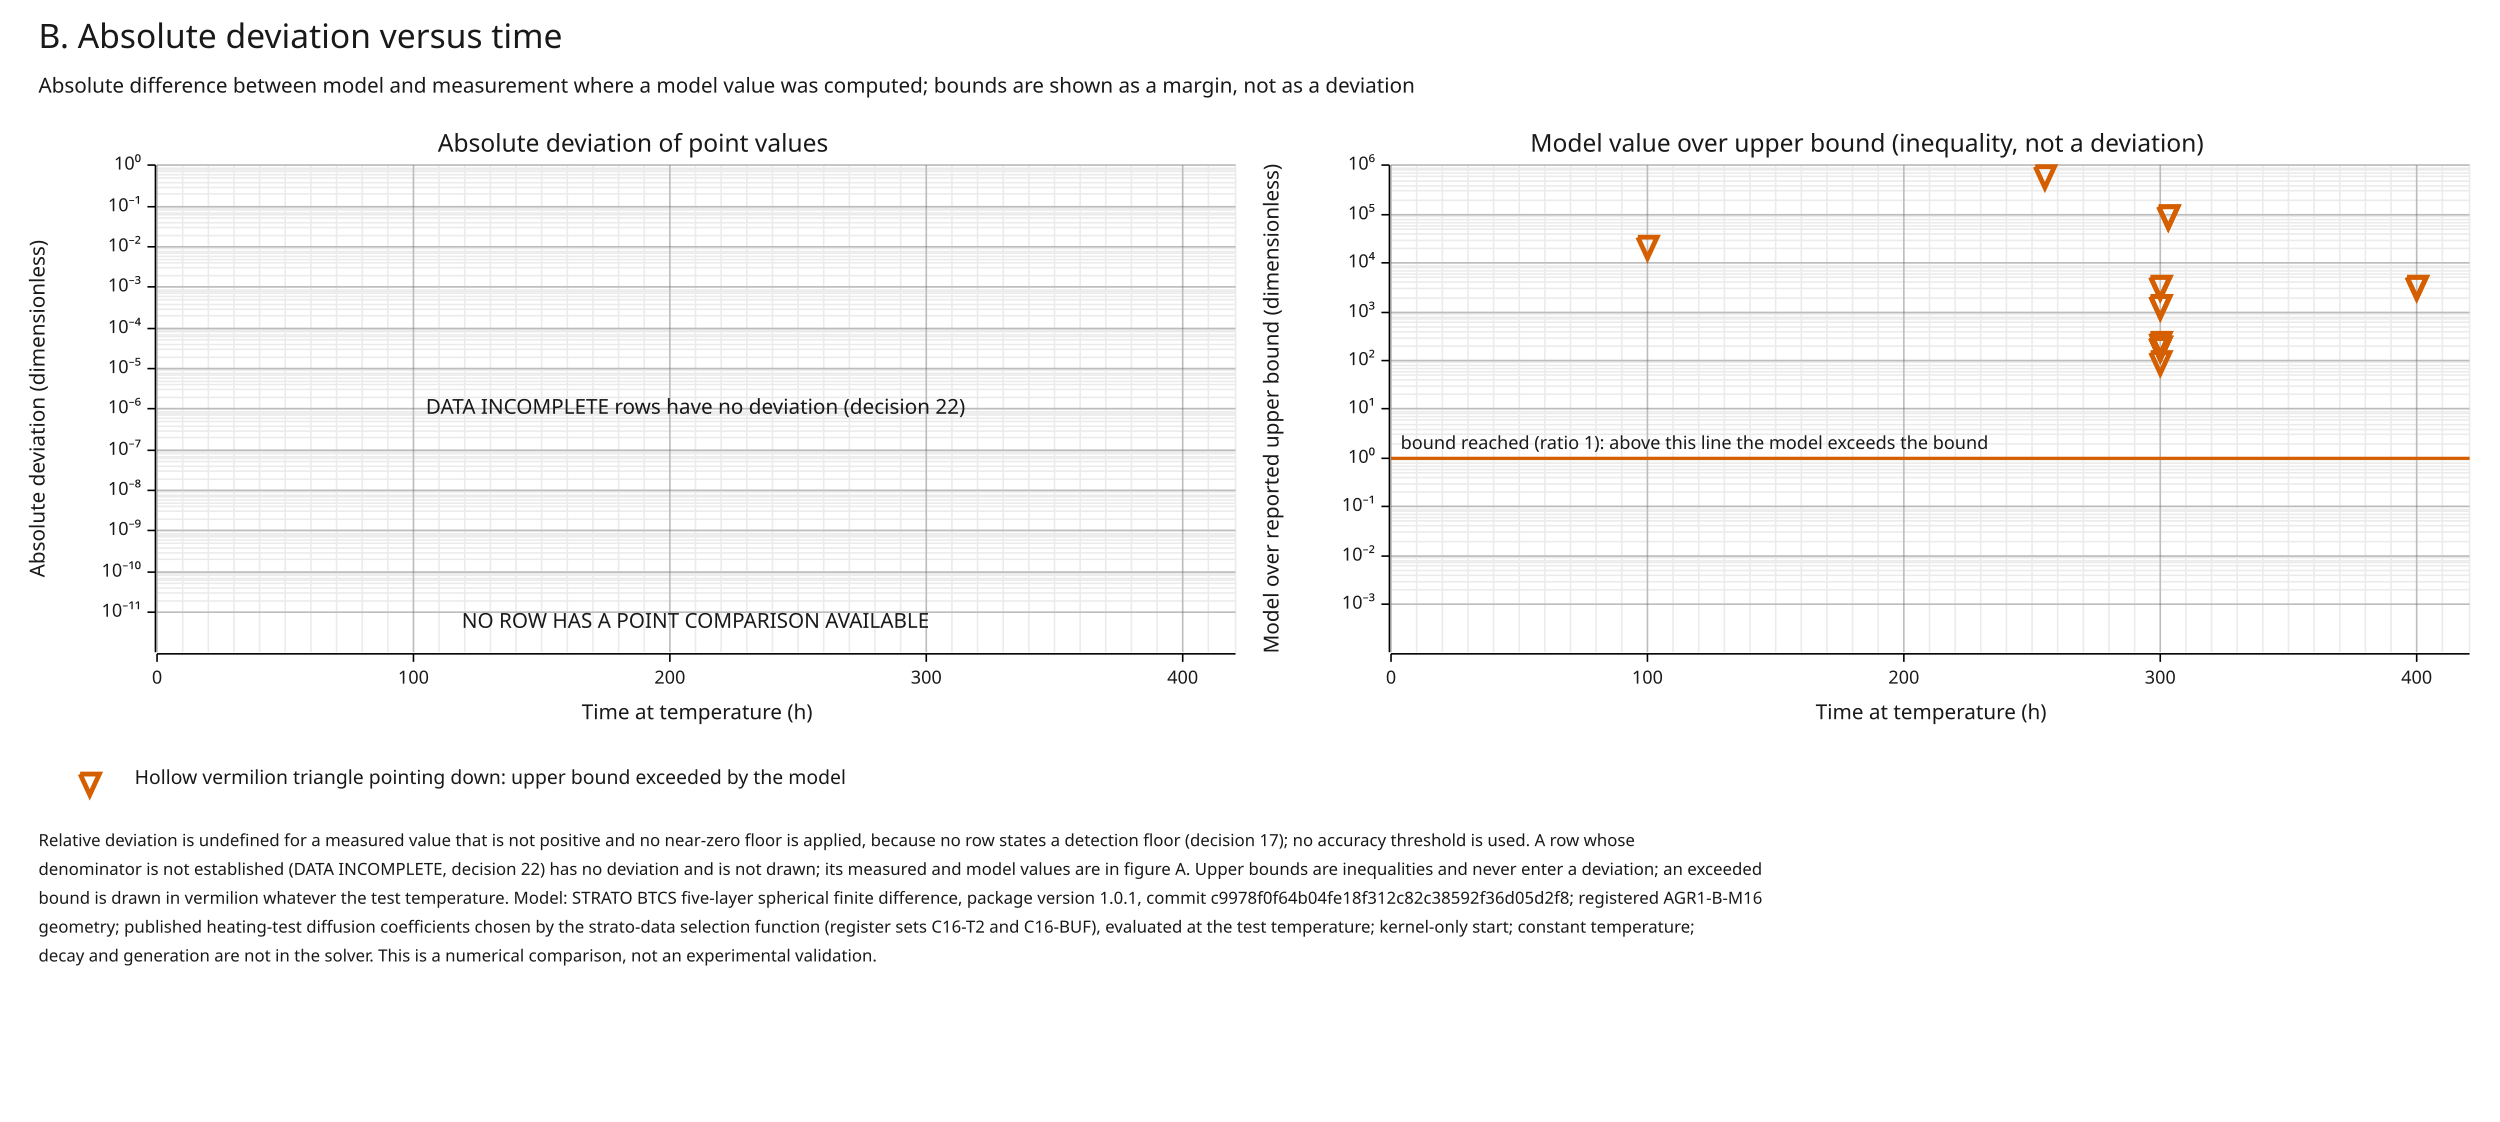
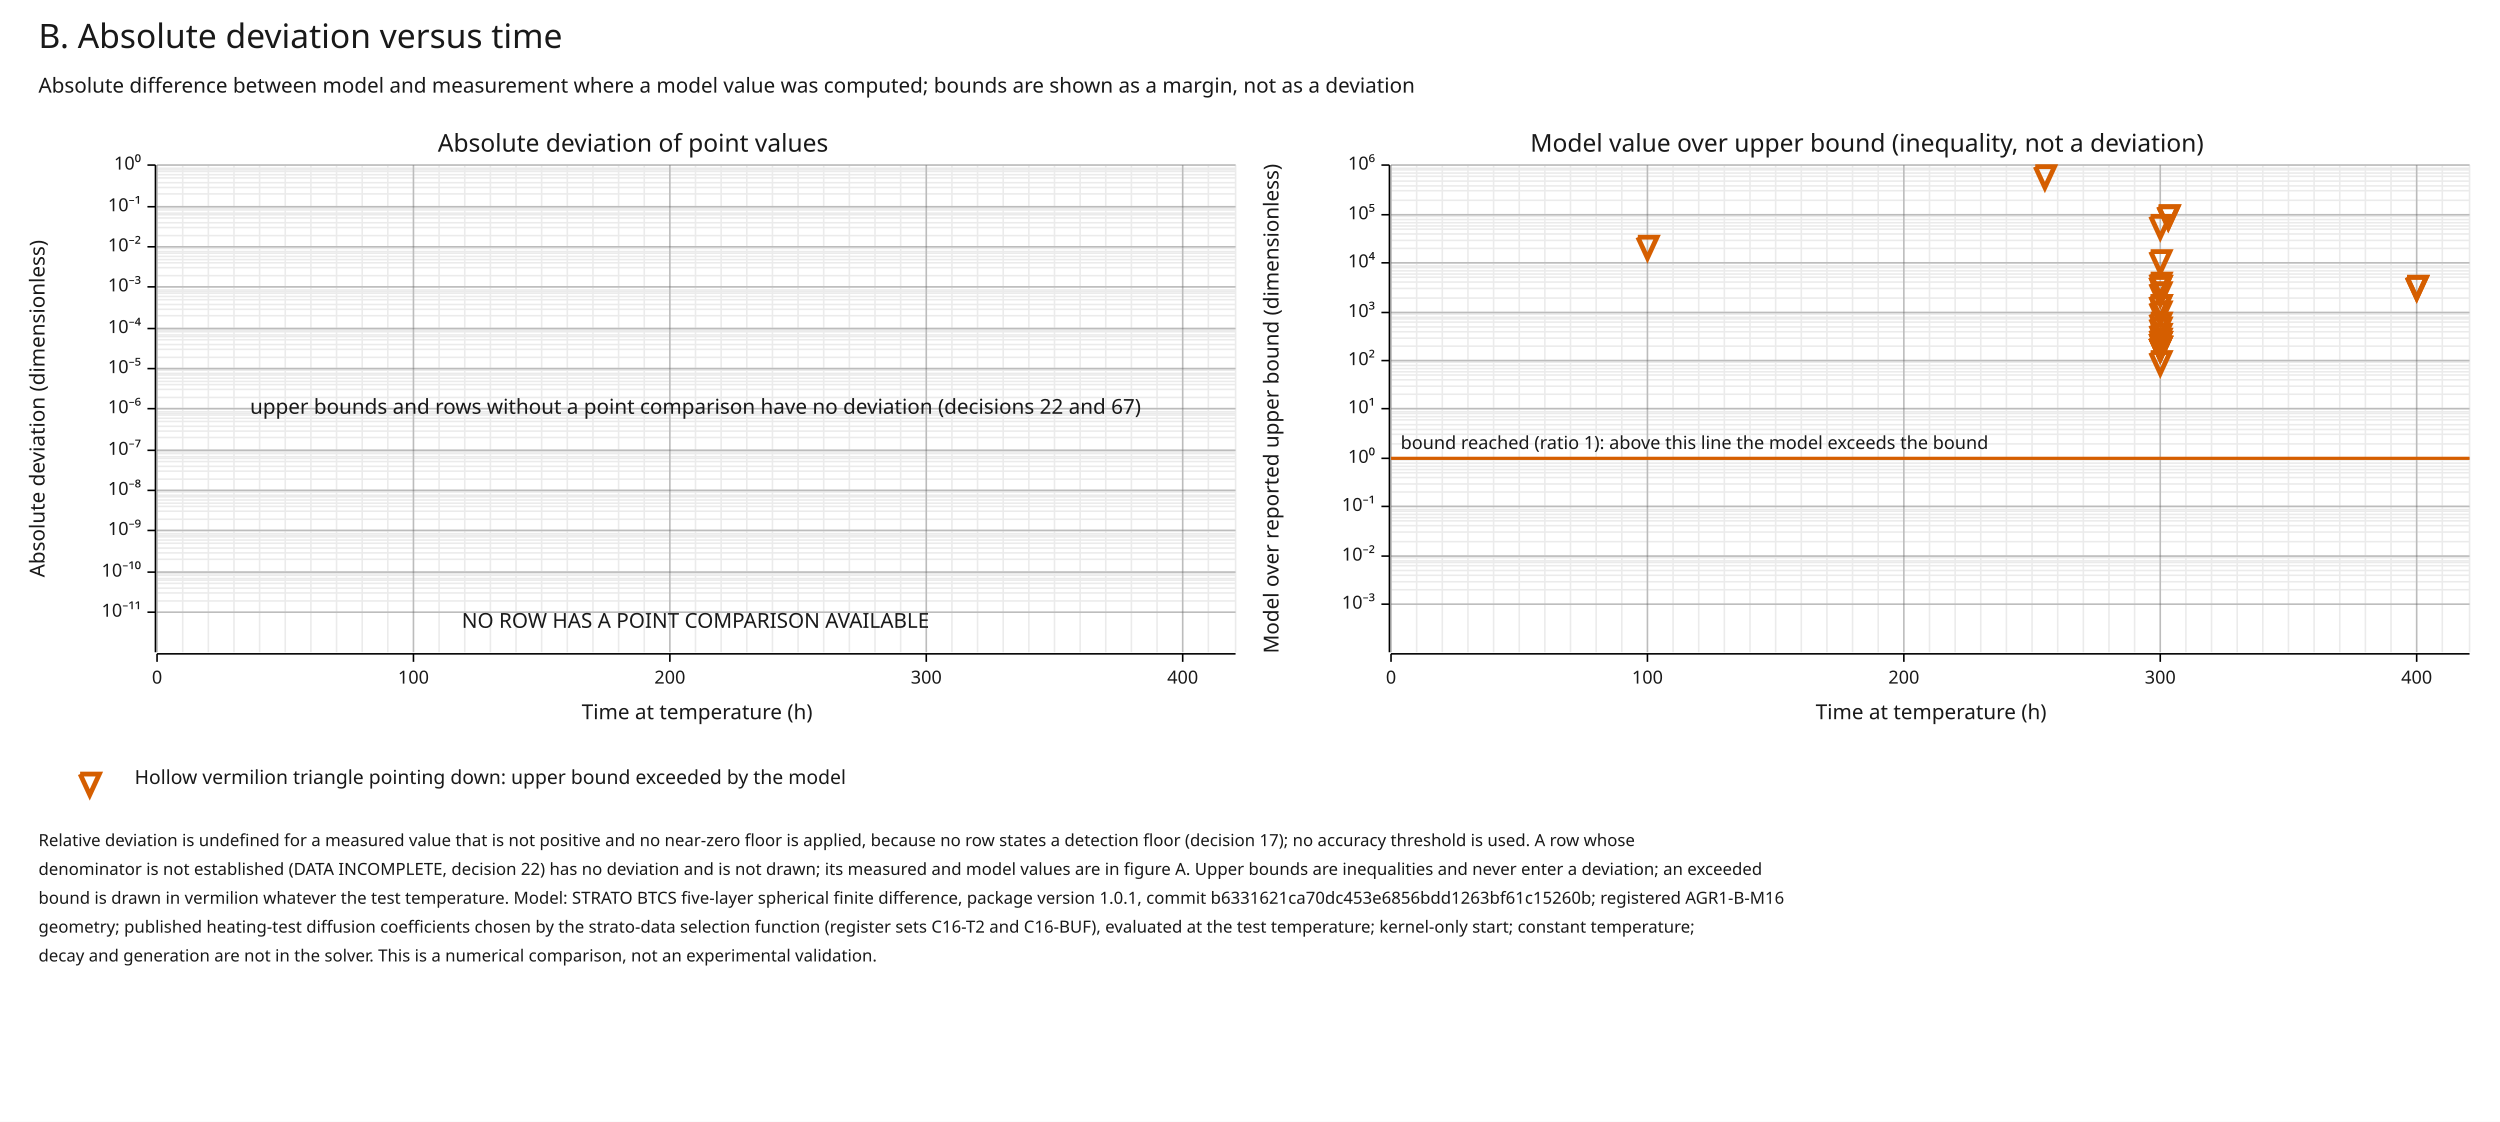
<svg xmlns="http://www.w3.org/2000/svg" width="1560" height="700" viewBox="0 0 1560 700">
  <rect x="0" y="0" width="1560" height="700" opacity="1" fill="#FFFFFF" stroke="none" />
  <text x="24" y="14" dy="0.76em" text-anchor="start" font-family="sans-serif" font-size="20.968" opacity="1" fill="#191919">
B. Absolute deviation versus time
</text>
  <text x="24" y="48" dy="0.76em" text-anchor="start" font-family="sans-serif" font-size="12.903" opacity="1" fill="#191919">
Absolute difference between model and measurement where a model value was computed; bounds are shown as a margin, not as a deviation
</text>
  <text x="395" y="83" dy="0.76em" text-anchor="middle" font-family="sans-serif" font-size="15.323" opacity="1" fill="#191919">
Absolute deviation of point values
</text>
  <line opacity="1" stroke="#EBEBEB" stroke-width="1" x1="98" y1="407" x2="98" y2="103" />
  <line opacity="1" stroke="#EBEBEB" stroke-width="1" x1="114" y1="407" x2="114" y2="103" />
  <line opacity="1" stroke="#EBEBEB" stroke-width="1" x1="130" y1="407" x2="130" y2="103" />
  <line opacity="1" stroke="#EBEBEB" stroke-width="1" x1="146" y1="407" x2="146" y2="103" />
  <line opacity="1" stroke="#EBEBEB" stroke-width="1" x1="162" y1="407" x2="162" y2="103" />
  <line opacity="1" stroke="#EBEBEB" stroke-width="1" x1="178" y1="407" x2="178" y2="103" />
  <line opacity="1" stroke="#EBEBEB" stroke-width="1" x1="194" y1="407" x2="194" y2="103" />
  <line opacity="1" stroke="#EBEBEB" stroke-width="1" x1="210" y1="407" x2="210" y2="103" />
  <line opacity="1" stroke="#EBEBEB" stroke-width="1" x1="226" y1="407" x2="226" y2="103" />
  <line opacity="1" stroke="#EBEBEB" stroke-width="1" x1="242" y1="407" x2="242" y2="103" />
  <line opacity="1" stroke="#EBEBEB" stroke-width="1" x1="258" y1="407" x2="258" y2="103" />
  <line opacity="1" stroke="#EBEBEB" stroke-width="1" x1="274" y1="407" x2="274" y2="103" />
  <line opacity="1" stroke="#EBEBEB" stroke-width="1" x1="290" y1="407" x2="290" y2="103" />
  <line opacity="1" stroke="#EBEBEB" stroke-width="1" x1="306" y1="407" x2="306" y2="103" />
  <line opacity="1" stroke="#EBEBEB" stroke-width="1" x1="322" y1="407" x2="322" y2="103" />
  <line opacity="1" stroke="#EBEBEB" stroke-width="1" x1="338" y1="407" x2="338" y2="103" />
  <line opacity="1" stroke="#EBEBEB" stroke-width="1" x1="354" y1="407" x2="354" y2="103" />
  <line opacity="1" stroke="#EBEBEB" stroke-width="1" x1="370" y1="407" x2="370" y2="103" />
  <line opacity="1" stroke="#EBEBEB" stroke-width="1" x1="386" y1="407" x2="386" y2="103" />
  <line opacity="1" stroke="#EBEBEB" stroke-width="1" x1="402" y1="407" x2="402" y2="103" />
  <line opacity="1" stroke="#EBEBEB" stroke-width="1" x1="418" y1="407" x2="418" y2="103" />
  <line opacity="1" stroke="#EBEBEB" stroke-width="1" x1="434" y1="407" x2="434" y2="103" />
  <line opacity="1" stroke="#EBEBEB" stroke-width="1" x1="450" y1="407" x2="450" y2="103" />
  <line opacity="1" stroke="#EBEBEB" stroke-width="1" x1="466" y1="407" x2="466" y2="103" />
  <line opacity="1" stroke="#EBEBEB" stroke-width="1" x1="482" y1="407" x2="482" y2="103" />
  <line opacity="1" stroke="#EBEBEB" stroke-width="1" x1="498" y1="407" x2="498" y2="103" />
  <line opacity="1" stroke="#EBEBEB" stroke-width="1" x1="514" y1="407" x2="514" y2="103" />
  <line opacity="1" stroke="#EBEBEB" stroke-width="1" x1="530" y1="407" x2="530" y2="103" />
  <line opacity="1" stroke="#EBEBEB" stroke-width="1" x1="546" y1="407" x2="546" y2="103" />
  <line opacity="1" stroke="#EBEBEB" stroke-width="1" x1="562" y1="407" x2="562" y2="103" />
  <line opacity="1" stroke="#EBEBEB" stroke-width="1" x1="578" y1="407" x2="578" y2="103" />
  <line opacity="1" stroke="#EBEBEB" stroke-width="1" x1="594" y1="407" x2="594" y2="103" />
  <line opacity="1" stroke="#EBEBEB" stroke-width="1" x1="610" y1="407" x2="610" y2="103" />
  <line opacity="1" stroke="#EBEBEB" stroke-width="1" x1="626" y1="407" x2="626" y2="103" />
  <line opacity="1" stroke="#EBEBEB" stroke-width="1" x1="642" y1="407" x2="642" y2="103" />
  <line opacity="1" stroke="#EBEBEB" stroke-width="1" x1="658" y1="407" x2="658" y2="103" />
  <line opacity="1" stroke="#EBEBEB" stroke-width="1" x1="674" y1="407" x2="674" y2="103" />
  <line opacity="1" stroke="#EBEBEB" stroke-width="1" x1="690" y1="407" x2="690" y2="103" />
  <line opacity="1" stroke="#EBEBEB" stroke-width="1" x1="706" y1="407" x2="706" y2="103" />
  <line opacity="1" stroke="#EBEBEB" stroke-width="1" x1="722" y1="407" x2="722" y2="103" />
  <line opacity="1" stroke="#EBEBEB" stroke-width="1" x1="738" y1="407" x2="738" y2="103" />
  <line opacity="1" stroke="#EBEBEB" stroke-width="1" x1="754" y1="407" x2="754" y2="103" />
  <line opacity="1" stroke="#EBEBEB" stroke-width="1" x1="771" y1="407" x2="771" y2="103" />
  <line opacity="1" stroke="#EBEBEB" stroke-width="1" x1="98" y1="382" x2="771" y2="382" />
  <line opacity="1" stroke="#EBEBEB" stroke-width="1" x1="98" y1="375" x2="771" y2="375" />
  <line opacity="1" stroke="#EBEBEB" stroke-width="1" x1="98" y1="370" x2="771" y2="370" />
  <line opacity="1" stroke="#EBEBEB" stroke-width="1" x1="98" y1="367" x2="771" y2="367" />
  <line opacity="1" stroke="#EBEBEB" stroke-width="1" x1="98" y1="364" x2="771" y2="364" />
  <line opacity="1" stroke="#EBEBEB" stroke-width="1" x1="98" y1="362" x2="771" y2="362" />
  <line opacity="1" stroke="#EBEBEB" stroke-width="1" x1="98" y1="361" x2="771" y2="361" />
  <line opacity="1" stroke="#EBEBEB" stroke-width="1" x1="98" y1="359" x2="771" y2="359" />
  <line opacity="1" stroke="#EBEBEB" stroke-width="1" x1="98" y1="358" x2="771" y2="358" />
  <line opacity="1" stroke="#EBEBEB" stroke-width="1" x1="98" y1="357" x2="771" y2="357" />
  <line opacity="1" stroke="#EBEBEB" stroke-width="1" x1="98" y1="357" x2="771" y2="357" />
  <line opacity="1" stroke="#EBEBEB" stroke-width="1" x1="98" y1="349" x2="771" y2="349" />
  <line opacity="1" stroke="#EBEBEB" stroke-width="1" x1="98" y1="345" x2="771" y2="345" />
  <line opacity="1" stroke="#EBEBEB" stroke-width="1" x1="98" y1="342" x2="771" y2="342" />
  <line opacity="1" stroke="#EBEBEB" stroke-width="1" x1="98" y1="339" x2="771" y2="339" />
  <line opacity="1" stroke="#EBEBEB" stroke-width="1" x1="98" y1="337" x2="771" y2="337" />
  <line opacity="1" stroke="#EBEBEB" stroke-width="1" x1="98" y1="335" x2="771" y2="335" />
  <line opacity="1" stroke="#EBEBEB" stroke-width="1" x1="98" y1="334" x2="771" y2="334" />
  <line opacity="1" stroke="#EBEBEB" stroke-width="1" x1="98" y1="333" x2="771" y2="333" />
  <line opacity="1" stroke="#EBEBEB" stroke-width="1" x1="98" y1="331" x2="771" y2="331" />
  <line opacity="1" stroke="#EBEBEB" stroke-width="1" x1="98" y1="331" x2="771" y2="331" />
  <line opacity="1" stroke="#EBEBEB" stroke-width="1" x1="98" y1="324" x2="771" y2="324" />
  <line opacity="1" stroke="#EBEBEB" stroke-width="1" x1="98" y1="319" x2="771" y2="319" />
  <line opacity="1" stroke="#EBEBEB" stroke-width="1" x1="98" y1="316" x2="771" y2="316" />
  <line opacity="1" stroke="#EBEBEB" stroke-width="1" x1="98" y1="314" x2="771" y2="314" />
  <line opacity="1" stroke="#EBEBEB" stroke-width="1" x1="98" y1="312" x2="771" y2="312" />
  <line opacity="1" stroke="#EBEBEB" stroke-width="1" x1="98" y1="310" x2="771" y2="310" />
  <line opacity="1" stroke="#EBEBEB" stroke-width="1" x1="98" y1="309" x2="771" y2="309" />
  <line opacity="1" stroke="#EBEBEB" stroke-width="1" x1="98" y1="307" x2="771" y2="307" />
  <line opacity="1" stroke="#EBEBEB" stroke-width="1" x1="98" y1="306" x2="771" y2="306" />
  <line opacity="1" stroke="#EBEBEB" stroke-width="1" x1="98" y1="306" x2="771" y2="306" />
  <line opacity="1" stroke="#EBEBEB" stroke-width="1" x1="98" y1="299" x2="771" y2="299" />
  <line opacity="1" stroke="#EBEBEB" stroke-width="1" x1="98" y1="294" x2="771" y2="294" />
  <line opacity="1" stroke="#EBEBEB" stroke-width="1" x1="98" y1="291" x2="771" y2="291" />
  <line opacity="1" stroke="#EBEBEB" stroke-width="1" x1="98" y1="288" x2="771" y2="288" />
  <line opacity="1" stroke="#EBEBEB" stroke-width="1" x1="98" y1="286" x2="771" y2="286" />
  <line opacity="1" stroke="#EBEBEB" stroke-width="1" x1="98" y1="285" x2="771" y2="285" />
  <line opacity="1" stroke="#EBEBEB" stroke-width="1" x1="98" y1="283" x2="771" y2="283" />
  <line opacity="1" stroke="#EBEBEB" stroke-width="1" x1="98" y1="282" x2="771" y2="282" />
  <line opacity="1" stroke="#EBEBEB" stroke-width="1" x1="98" y1="281" x2="771" y2="281" />
  <line opacity="1" stroke="#EBEBEB" stroke-width="1" x1="98" y1="281" x2="771" y2="281" />
  <line opacity="1" stroke="#EBEBEB" stroke-width="1" x1="98" y1="273" x2="771" y2="273" />
  <line opacity="1" stroke="#EBEBEB" stroke-width="1" x1="98" y1="269" x2="771" y2="269" />
  <line opacity="1" stroke="#EBEBEB" stroke-width="1" x1="98" y1="266" x2="771" y2="266" />
  <line opacity="1" stroke="#EBEBEB" stroke-width="1" x1="98" y1="263" x2="771" y2="263" />
  <line opacity="1" stroke="#EBEBEB" stroke-width="1" x1="98" y1="261" x2="771" y2="261" />
  <line opacity="1" stroke="#EBEBEB" stroke-width="1" x1="98" y1="259" x2="771" y2="259" />
  <line opacity="1" stroke="#EBEBEB" stroke-width="1" x1="98" y1="258" x2="771" y2="258" />
  <line opacity="1" stroke="#EBEBEB" stroke-width="1" x1="98" y1="257" x2="771" y2="257" />
  <line opacity="1" stroke="#EBEBEB" stroke-width="1" x1="98" y1="255" x2="771" y2="255" />
  <line opacity="1" stroke="#EBEBEB" stroke-width="1" x1="98" y1="255" x2="771" y2="255" />
  <line opacity="1" stroke="#EBEBEB" stroke-width="1" x1="98" y1="248" x2="771" y2="248" />
  <line opacity="1" stroke="#EBEBEB" stroke-width="1" x1="98" y1="243" x2="771" y2="243" />
  <line opacity="1" stroke="#EBEBEB" stroke-width="1" x1="98" y1="240" x2="771" y2="240" />
  <line opacity="1" stroke="#EBEBEB" stroke-width="1" x1="98" y1="238" x2="771" y2="238" />
  <line opacity="1" stroke="#EBEBEB" stroke-width="1" x1="98" y1="236" x2="771" y2="236" />
  <line opacity="1" stroke="#EBEBEB" stroke-width="1" x1="98" y1="234" x2="771" y2="234" />
  <line opacity="1" stroke="#EBEBEB" stroke-width="1" x1="98" y1="233" x2="771" y2="233" />
  <line opacity="1" stroke="#EBEBEB" stroke-width="1" x1="98" y1="231" x2="771" y2="231" />
  <line opacity="1" stroke="#EBEBEB" stroke-width="1" x1="98" y1="230" x2="771" y2="230" />
  <line opacity="1" stroke="#EBEBEB" stroke-width="1" x1="98" y1="230" x2="771" y2="230" />
  <line opacity="1" stroke="#EBEBEB" stroke-width="1" x1="98" y1="223" x2="771" y2="223" />
  <line opacity="1" stroke="#EBEBEB" stroke-width="1" x1="98" y1="218" x2="771" y2="218" />
  <line opacity="1" stroke="#EBEBEB" stroke-width="1" x1="98" y1="215" x2="771" y2="215" />
  <line opacity="1" stroke="#EBEBEB" stroke-width="1" x1="98" y1="212" x2="771" y2="212" />
  <line opacity="1" stroke="#EBEBEB" stroke-width="1" x1="98" y1="210" x2="771" y2="210" />
  <line opacity="1" stroke="#EBEBEB" stroke-width="1" x1="98" y1="209" x2="771" y2="209" />
  <line opacity="1" stroke="#EBEBEB" stroke-width="1" x1="98" y1="207" x2="771" y2="207" />
  <line opacity="1" stroke="#EBEBEB" stroke-width="1" x1="98" y1="206" x2="771" y2="206" />
  <line opacity="1" stroke="#EBEBEB" stroke-width="1" x1="98" y1="205" x2="771" y2="205" />
  <line opacity="1" stroke="#EBEBEB" stroke-width="1" x1="98" y1="205" x2="771" y2="205" />
  <line opacity="1" stroke="#EBEBEB" stroke-width="1" x1="98" y1="197" x2="771" y2="197" />
  <line opacity="1" stroke="#EBEBEB" stroke-width="1" x1="98" y1="193" x2="771" y2="193" />
  <line opacity="1" stroke="#EBEBEB" stroke-width="1" x1="98" y1="190" x2="771" y2="190" />
  <line opacity="1" stroke="#EBEBEB" stroke-width="1" x1="98" y1="187" x2="771" y2="187" />
  <line opacity="1" stroke="#EBEBEB" stroke-width="1" x1="98" y1="185" x2="771" y2="185" />
  <line opacity="1" stroke="#EBEBEB" stroke-width="1" x1="98" y1="183" x2="771" y2="183" />
  <line opacity="1" stroke="#EBEBEB" stroke-width="1" x1="98" y1="182" x2="771" y2="182" />
  <line opacity="1" stroke="#EBEBEB" stroke-width="1" x1="98" y1="181" x2="771" y2="181" />
  <line opacity="1" stroke="#EBEBEB" stroke-width="1" x1="98" y1="179" x2="771" y2="179" />
  <line opacity="1" stroke="#EBEBEB" stroke-width="1" x1="98" y1="179" x2="771" y2="179" />
  <line opacity="1" stroke="#EBEBEB" stroke-width="1" x1="98" y1="172" x2="771" y2="172" />
  <line opacity="1" stroke="#EBEBEB" stroke-width="1" x1="98" y1="167" x2="771" y2="167" />
  <line opacity="1" stroke="#EBEBEB" stroke-width="1" x1="98" y1="164" x2="771" y2="164" />
  <line opacity="1" stroke="#EBEBEB" stroke-width="1" x1="98" y1="162" x2="771" y2="162" />
  <line opacity="1" stroke="#EBEBEB" stroke-width="1" x1="98" y1="160" x2="771" y2="160" />
  <line opacity="1" stroke="#EBEBEB" stroke-width="1" x1="98" y1="158" x2="771" y2="158" />
  <line opacity="1" stroke="#EBEBEB" stroke-width="1" x1="98" y1="157" x2="771" y2="157" />
  <line opacity="1" stroke="#EBEBEB" stroke-width="1" x1="98" y1="155" x2="771" y2="155" />
  <line opacity="1" stroke="#EBEBEB" stroke-width="1" x1="98" y1="154" x2="771" y2="154" />
  <line opacity="1" stroke="#EBEBEB" stroke-width="1" x1="98" y1="154" x2="771" y2="154" />
  <line opacity="1" stroke="#EBEBEB" stroke-width="1" x1="98" y1="147" x2="771" y2="147" />
  <line opacity="1" stroke="#EBEBEB" stroke-width="1" x1="98" y1="142" x2="771" y2="142" />
  <line opacity="1" stroke="#EBEBEB" stroke-width="1" x1="98" y1="139" x2="771" y2="139" />
  <line opacity="1" stroke="#EBEBEB" stroke-width="1" x1="98" y1="136" x2="771" y2="136" />
  <line opacity="1" stroke="#EBEBEB" stroke-width="1" x1="98" y1="134" x2="771" y2="134" />
  <line opacity="1" stroke="#EBEBEB" stroke-width="1" x1="98" y1="133" x2="771" y2="133" />
  <line opacity="1" stroke="#EBEBEB" stroke-width="1" x1="98" y1="131" x2="771" y2="131" />
  <line opacity="1" stroke="#EBEBEB" stroke-width="1" x1="98" y1="130" x2="771" y2="130" />
  <line opacity="1" stroke="#EBEBEB" stroke-width="1" x1="98" y1="129" x2="771" y2="129" />
  <line opacity="1" stroke="#EBEBEB" stroke-width="1" x1="98" y1="129" x2="771" y2="129" />
  <line opacity="1" stroke="#EBEBEB" stroke-width="1" x1="98" y1="121" x2="771" y2="121" />
  <line opacity="1" stroke="#EBEBEB" stroke-width="1" x1="98" y1="117" x2="771" y2="117" />
  <line opacity="1" stroke="#EBEBEB" stroke-width="1" x1="98" y1="114" x2="771" y2="114" />
  <line opacity="1" stroke="#EBEBEB" stroke-width="1" x1="98" y1="111" x2="771" y2="111" />
  <line opacity="1" stroke="#EBEBEB" stroke-width="1" x1="98" y1="109" x2="771" y2="109" />
  <line opacity="1" stroke="#EBEBEB" stroke-width="1" x1="98" y1="107" x2="771" y2="107" />
  <line opacity="1" stroke="#EBEBEB" stroke-width="1" x1="98" y1="106" x2="771" y2="106" />
  <line opacity="1" stroke="#EBEBEB" stroke-width="1" x1="98" y1="105" x2="771" y2="105" />
  <line opacity="1" stroke="#EBEBEB" stroke-width="1" x1="98" y1="103" x2="771" y2="103" />
  <line opacity="1" stroke="#EBEBEB" stroke-width="1" x1="98" y1="103" x2="771" y2="103" />
  <text x="18" y="255" dy="0.76em" text-anchor="middle" font-family="sans-serif" font-size="12.903" opacity="1" fill="#191919" transform="rotate(270, 18, 255)">
Absolute deviation (dimensionless)
</text>
  <text x="435" y="452" dy="-0.5ex" text-anchor="middle" font-family="sans-serif" font-size="12.903" opacity="1" fill="#191919">
Time at temperature (h)
</text>
  <line opacity="0.2" stroke="#000000" stroke-width="1" x1="98" y1="407" x2="98" y2="103" />
  <line opacity="0.2" stroke="#000000" stroke-width="1" x1="258" y1="407" x2="258" y2="103" />
  <line opacity="0.2" stroke="#000000" stroke-width="1" x1="418" y1="407" x2="418" y2="103" />
  <line opacity="0.2" stroke="#000000" stroke-width="1" x1="578" y1="407" x2="578" y2="103" />
  <line opacity="0.2" stroke="#000000" stroke-width="1" x1="738" y1="407" x2="738" y2="103" />
  <line opacity="0.2" stroke="#000000" stroke-width="1" x1="98" y1="382" x2="771" y2="382" />
  <line opacity="0.2" stroke="#000000" stroke-width="1" x1="98" y1="357" x2="771" y2="357" />
  <line opacity="0.2" stroke="#000000" stroke-width="1" x1="98" y1="331" x2="771" y2="331" />
  <line opacity="0.2" stroke="#000000" stroke-width="1" x1="98" y1="306" x2="771" y2="306" />
  <line opacity="0.2" stroke="#000000" stroke-width="1" x1="98" y1="281" x2="771" y2="281" />
  <line opacity="0.2" stroke="#000000" stroke-width="1" x1="98" y1="255" x2="771" y2="255" />
  <line opacity="0.2" stroke="#000000" stroke-width="1" x1="98" y1="230" x2="771" y2="230" />
  <line opacity="0.2" stroke="#000000" stroke-width="1" x1="98" y1="205" x2="771" y2="205" />
  <line opacity="0.2" stroke="#000000" stroke-width="1" x1="98" y1="179" x2="771" y2="179" />
  <line opacity="0.2" stroke="#000000" stroke-width="1" x1="98" y1="154" x2="771" y2="154" />
  <line opacity="0.2" stroke="#000000" stroke-width="1" x1="98" y1="129" x2="771" y2="129" />
  <line opacity="0.2" stroke="#000000" stroke-width="1" x1="98" y1="103" x2="771" y2="103" />
  <polyline fill="none" opacity="1" stroke="#000000" stroke-width="1" points="97,103 97,407 " />
  <text x="88" y="382" dy="0.5ex" text-anchor="end" font-family="sans-serif" font-size="11.29" opacity="1" fill="#191919">
10⁻¹¹
</text>
  <polyline fill="none" opacity="1" stroke="#000000" stroke-width="1" points="92,382 97,382 " />
  <text x="88" y="357" dy="0.5ex" text-anchor="end" font-family="sans-serif" font-size="11.29" opacity="1" fill="#191919">
10⁻¹⁰
</text>
  <polyline fill="none" opacity="1" stroke="#000000" stroke-width="1" points="92,357 97,357 " />
  <text x="88" y="331" dy="0.5ex" text-anchor="end" font-family="sans-serif" font-size="11.29" opacity="1" fill="#191919">
10⁻⁹
</text>
  <polyline fill="none" opacity="1" stroke="#000000" stroke-width="1" points="92,331 97,331 " />
  <text x="88" y="306" dy="0.5ex" text-anchor="end" font-family="sans-serif" font-size="11.29" opacity="1" fill="#191919">
10⁻⁸
</text>
  <polyline fill="none" opacity="1" stroke="#000000" stroke-width="1" points="92,306 97,306 " />
  <text x="88" y="281" dy="0.5ex" text-anchor="end" font-family="sans-serif" font-size="11.29" opacity="1" fill="#191919">
10⁻⁷
</text>
  <polyline fill="none" opacity="1" stroke="#000000" stroke-width="1" points="92,281 97,281 " />
  <text x="88" y="255" dy="0.5ex" text-anchor="end" font-family="sans-serif" font-size="11.29" opacity="1" fill="#191919">
10⁻⁶
</text>
  <polyline fill="none" opacity="1" stroke="#000000" stroke-width="1" points="92,255 97,255 " />
  <text x="88" y="230" dy="0.5ex" text-anchor="end" font-family="sans-serif" font-size="11.29" opacity="1" fill="#191919">
10⁻⁵
</text>
  <polyline fill="none" opacity="1" stroke="#000000" stroke-width="1" points="92,230 97,230 " />
  <text x="88" y="205" dy="0.5ex" text-anchor="end" font-family="sans-serif" font-size="11.29" opacity="1" fill="#191919">
10⁻⁴
</text>
  <polyline fill="none" opacity="1" stroke="#000000" stroke-width="1" points="92,205 97,205 " />
  <text x="88" y="179" dy="0.5ex" text-anchor="end" font-family="sans-serif" font-size="11.29" opacity="1" fill="#191919">
10⁻³
</text>
  <polyline fill="none" opacity="1" stroke="#000000" stroke-width="1" points="92,179 97,179 " />
  <text x="88" y="154" dy="0.5ex" text-anchor="end" font-family="sans-serif" font-size="11.29" opacity="1" fill="#191919">
10⁻²
</text>
  <polyline fill="none" opacity="1" stroke="#000000" stroke-width="1" points="92,154 97,154 " />
  <text x="88" y="129" dy="0.5ex" text-anchor="end" font-family="sans-serif" font-size="11.29" opacity="1" fill="#191919">
10⁻¹
</text>
  <polyline fill="none" opacity="1" stroke="#000000" stroke-width="1" points="92,129 97,129 " />
  <text x="88" y="103" dy="0.5ex" text-anchor="end" font-family="sans-serif" font-size="11.29" opacity="1" fill="#191919">
10⁰
</text>
  <polyline fill="none" opacity="1" stroke="#000000" stroke-width="1" points="92,103 97,103 " />
  <polyline fill="none" opacity="1" stroke="#000000" stroke-width="1" points="98,408 771,408 " />
  <text x="98" y="418" dy="0.76em" text-anchor="middle" font-family="sans-serif" font-size="11.29" opacity="1" fill="#191919">
0
</text>
  <polyline fill="none" opacity="1" stroke="#000000" stroke-width="1" points="98,408 98,413 " />
  <text x="258" y="418" dy="0.76em" text-anchor="middle" font-family="sans-serif" font-size="11.29" opacity="1" fill="#191919">
100
</text>
  <polyline fill="none" opacity="1" stroke="#000000" stroke-width="1" points="258,408 258,413 " />
  <text x="418" y="418" dy="0.76em" text-anchor="middle" font-family="sans-serif" font-size="11.29" opacity="1" fill="#191919">
200
</text>
  <polyline fill="none" opacity="1" stroke="#000000" stroke-width="1" points="418,408 418,413 " />
  <text x="578" y="418" dy="0.76em" text-anchor="middle" font-family="sans-serif" font-size="11.29" opacity="1" fill="#191919">
300
</text>
  <polyline fill="none" opacity="1" stroke="#000000" stroke-width="1" points="578,408 578,413 " />
  <text x="738" y="418" dy="0.76em" text-anchor="middle" font-family="sans-serif" font-size="11.29" opacity="1" fill="#191919">
400
</text>
  <polyline fill="none" opacity="1" stroke="#000000" stroke-width="1" points="738,408 738,413 " />
  <text x="434" y="395" dy="-0.5ex" text-anchor="middle" font-family="sans-serif" font-size="12.903" opacity="1" fill="#191919">
NO ROW HAS A POINT COMPARISON AVAILABLE
</text>
  <text x="434" y="255" dy="0.5ex" text-anchor="middle" font-family="sans-serif" font-size="12.903" opacity="1" fill="#191919">
- DATA INCOMPLETE rows have no deviation (decision 22)
+ upper bounds and rows without a point comparison have no deviation (decisions 22 and 67)
</text>
  <text x="1165" y="83" dy="0.76em" text-anchor="middle" font-family="sans-serif" font-size="15.323" opacity="1" fill="#191919">
Model value over upper bound (inequality, not a deviation)
</text>
  <line opacity="1" stroke="#EBEBEB" stroke-width="1" x1="868" y1="407" x2="868" y2="103" />
  <line opacity="1" stroke="#EBEBEB" stroke-width="1" x1="884" y1="407" x2="884" y2="103" />
  <line opacity="1" stroke="#EBEBEB" stroke-width="1" x1="900" y1="407" x2="900" y2="103" />
  <line opacity="1" stroke="#EBEBEB" stroke-width="1" x1="916" y1="407" x2="916" y2="103" />
  <line opacity="1" stroke="#EBEBEB" stroke-width="1" x1="932" y1="407" x2="932" y2="103" />
  <line opacity="1" stroke="#EBEBEB" stroke-width="1" x1="948" y1="407" x2="948" y2="103" />
  <line opacity="1" stroke="#EBEBEB" stroke-width="1" x1="964" y1="407" x2="964" y2="103" />
  <line opacity="1" stroke="#EBEBEB" stroke-width="1" x1="980" y1="407" x2="980" y2="103" />
  <line opacity="1" stroke="#EBEBEB" stroke-width="1" x1="996" y1="407" x2="996" y2="103" />
  <line opacity="1" stroke="#EBEBEB" stroke-width="1" x1="1012" y1="407" x2="1012" y2="103" />
  <line opacity="1" stroke="#EBEBEB" stroke-width="1" x1="1028" y1="407" x2="1028" y2="103" />
  <line opacity="1" stroke="#EBEBEB" stroke-width="1" x1="1044" y1="407" x2="1044" y2="103" />
  <line opacity="1" stroke="#EBEBEB" stroke-width="1" x1="1060" y1="407" x2="1060" y2="103" />
  <line opacity="1" stroke="#EBEBEB" stroke-width="1" x1="1076" y1="407" x2="1076" y2="103" />
  <line opacity="1" stroke="#EBEBEB" stroke-width="1" x1="1092" y1="407" x2="1092" y2="103" />
  <line opacity="1" stroke="#EBEBEB" stroke-width="1" x1="1108" y1="407" x2="1108" y2="103" />
  <line opacity="1" stroke="#EBEBEB" stroke-width="1" x1="1124" y1="407" x2="1124" y2="103" />
  <line opacity="1" stroke="#EBEBEB" stroke-width="1" x1="1140" y1="407" x2="1140" y2="103" />
  <line opacity="1" stroke="#EBEBEB" stroke-width="1" x1="1156" y1="407" x2="1156" y2="103" />
  <line opacity="1" stroke="#EBEBEB" stroke-width="1" x1="1172" y1="407" x2="1172" y2="103" />
  <line opacity="1" stroke="#EBEBEB" stroke-width="1" x1="1188" y1="407" x2="1188" y2="103" />
  <line opacity="1" stroke="#EBEBEB" stroke-width="1" x1="1204" y1="407" x2="1204" y2="103" />
  <line opacity="1" stroke="#EBEBEB" stroke-width="1" x1="1220" y1="407" x2="1220" y2="103" />
  <line opacity="1" stroke="#EBEBEB" stroke-width="1" x1="1236" y1="407" x2="1236" y2="103" />
  <line opacity="1" stroke="#EBEBEB" stroke-width="1" x1="1252" y1="407" x2="1252" y2="103" />
  <line opacity="1" stroke="#EBEBEB" stroke-width="1" x1="1268" y1="407" x2="1268" y2="103" />
  <line opacity="1" stroke="#EBEBEB" stroke-width="1" x1="1284" y1="407" x2="1284" y2="103" />
  <line opacity="1" stroke="#EBEBEB" stroke-width="1" x1="1300" y1="407" x2="1300" y2="103" />
  <line opacity="1" stroke="#EBEBEB" stroke-width="1" x1="1316" y1="407" x2="1316" y2="103" />
  <line opacity="1" stroke="#EBEBEB" stroke-width="1" x1="1332" y1="407" x2="1332" y2="103" />
  <line opacity="1" stroke="#EBEBEB" stroke-width="1" x1="1348" y1="407" x2="1348" y2="103" />
  <line opacity="1" stroke="#EBEBEB" stroke-width="1" x1="1364" y1="407" x2="1364" y2="103" />
  <line opacity="1" stroke="#EBEBEB" stroke-width="1" x1="1380" y1="407" x2="1380" y2="103" />
  <line opacity="1" stroke="#EBEBEB" stroke-width="1" x1="1396" y1="407" x2="1396" y2="103" />
  <line opacity="1" stroke="#EBEBEB" stroke-width="1" x1="1412" y1="407" x2="1412" y2="103" />
  <line opacity="1" stroke="#EBEBEB" stroke-width="1" x1="1428" y1="407" x2="1428" y2="103" />
  <line opacity="1" stroke="#EBEBEB" stroke-width="1" x1="1444" y1="407" x2="1444" y2="103" />
  <line opacity="1" stroke="#EBEBEB" stroke-width="1" x1="1460" y1="407" x2="1460" y2="103" />
  <line opacity="1" stroke="#EBEBEB" stroke-width="1" x1="1476" y1="407" x2="1476" y2="103" />
  <line opacity="1" stroke="#EBEBEB" stroke-width="1" x1="1492" y1="407" x2="1492" y2="103" />
  <line opacity="1" stroke="#EBEBEB" stroke-width="1" x1="1508" y1="407" x2="1508" y2="103" />
  <line opacity="1" stroke="#EBEBEB" stroke-width="1" x1="1524" y1="407" x2="1524" y2="103" />
  <line opacity="1" stroke="#EBEBEB" stroke-width="1" x1="1541" y1="407" x2="1541" y2="103" />
  <line opacity="1" stroke="#EBEBEB" stroke-width="1" x1="868" y1="377" x2="1541" y2="377" />
  <line opacity="1" stroke="#EBEBEB" stroke-width="1" x1="868" y1="368" x2="1541" y2="368" />
  <line opacity="1" stroke="#EBEBEB" stroke-width="1" x1="868" y1="363" x2="1541" y2="363" />
  <line opacity="1" stroke="#EBEBEB" stroke-width="1" x1="868" y1="359" x2="1541" y2="359" />
  <line opacity="1" stroke="#EBEBEB" stroke-width="1" x1="868" y1="356" x2="1541" y2="356" />
  <line opacity="1" stroke="#EBEBEB" stroke-width="1" x1="868" y1="353" x2="1541" y2="353" />
  <line opacity="1" stroke="#EBEBEB" stroke-width="1" x1="868" y1="351" x2="1541" y2="351" />
  <line opacity="1" stroke="#EBEBEB" stroke-width="1" x1="868" y1="350" x2="1541" y2="350" />
  <line opacity="1" stroke="#EBEBEB" stroke-width="1" x1="868" y1="348" x2="1541" y2="348" />
  <line opacity="1" stroke="#EBEBEB" stroke-width="1" x1="868" y1="347" x2="1541" y2="347" />
  <line opacity="1" stroke="#EBEBEB" stroke-width="1" x1="868" y1="347" x2="1541" y2="347" />
  <line opacity="1" stroke="#EBEBEB" stroke-width="1" x1="868" y1="338" x2="1541" y2="338" />
  <line opacity="1" stroke="#EBEBEB" stroke-width="1" x1="868" y1="332" x2="1541" y2="332" />
  <line opacity="1" stroke="#EBEBEB" stroke-width="1" x1="868" y1="328" x2="1541" y2="328" />
  <line opacity="1" stroke="#EBEBEB" stroke-width="1" x1="868" y1="325" x2="1541" y2="325" />
  <line opacity="1" stroke="#EBEBEB" stroke-width="1" x1="868" y1="323" x2="1541" y2="323" />
  <line opacity="1" stroke="#EBEBEB" stroke-width="1" x1="868" y1="321" x2="1541" y2="321" />
  <line opacity="1" stroke="#EBEBEB" stroke-width="1" x1="868" y1="319" x2="1541" y2="319" />
  <line opacity="1" stroke="#EBEBEB" stroke-width="1" x1="868" y1="318" x2="1541" y2="318" />
  <line opacity="1" stroke="#EBEBEB" stroke-width="1" x1="868" y1="316" x2="1541" y2="316" />
  <line opacity="1" stroke="#EBEBEB" stroke-width="1" x1="868" y1="316" x2="1541" y2="316" />
  <line opacity="1" stroke="#EBEBEB" stroke-width="1" x1="868" y1="307" x2="1541" y2="307" />
  <line opacity="1" stroke="#EBEBEB" stroke-width="1" x1="868" y1="302" x2="1541" y2="302" />
  <line opacity="1" stroke="#EBEBEB" stroke-width="1" x1="868" y1="298" x2="1541" y2="298" />
  <line opacity="1" stroke="#EBEBEB" stroke-width="1" x1="868" y1="295" x2="1541" y2="295" />
  <line opacity="1" stroke="#EBEBEB" stroke-width="1" x1="868" y1="293" x2="1541" y2="293" />
  <line opacity="1" stroke="#EBEBEB" stroke-width="1" x1="868" y1="291" x2="1541" y2="291" />
  <line opacity="1" stroke="#EBEBEB" stroke-width="1" x1="868" y1="289" x2="1541" y2="289" />
  <line opacity="1" stroke="#EBEBEB" stroke-width="1" x1="868" y1="287" x2="1541" y2="287" />
  <line opacity="1" stroke="#EBEBEB" stroke-width="1" x1="868" y1="286" x2="1541" y2="286" />
  <line opacity="1" stroke="#EBEBEB" stroke-width="1" x1="868" y1="286" x2="1541" y2="286" />
  <line opacity="1" stroke="#EBEBEB" stroke-width="1" x1="868" y1="277" x2="1541" y2="277" />
  <line opacity="1" stroke="#EBEBEB" stroke-width="1" x1="868" y1="271" x2="1541" y2="271" />
  <line opacity="1" stroke="#EBEBEB" stroke-width="1" x1="868" y1="268" x2="1541" y2="268" />
  <line opacity="1" stroke="#EBEBEB" stroke-width="1" x1="868" y1="265" x2="1541" y2="265" />
  <line opacity="1" stroke="#EBEBEB" stroke-width="1" x1="868" y1="262" x2="1541" y2="262" />
  <line opacity="1" stroke="#EBEBEB" stroke-width="1" x1="868" y1="260" x2="1541" y2="260" />
  <line opacity="1" stroke="#EBEBEB" stroke-width="1" x1="868" y1="258" x2="1541" y2="258" />
  <line opacity="1" stroke="#EBEBEB" stroke-width="1" x1="868" y1="257" x2="1541" y2="257" />
  <line opacity="1" stroke="#EBEBEB" stroke-width="1" x1="868" y1="255" x2="1541" y2="255" />
  <line opacity="1" stroke="#EBEBEB" stroke-width="1" x1="868" y1="255" x2="1541" y2="255" />
  <line opacity="1" stroke="#EBEBEB" stroke-width="1" x1="868" y1="246" x2="1541" y2="246" />
  <line opacity="1" stroke="#EBEBEB" stroke-width="1" x1="868" y1="241" x2="1541" y2="241" />
  <line opacity="1" stroke="#EBEBEB" stroke-width="1" x1="868" y1="237" x2="1541" y2="237" />
  <line opacity="1" stroke="#EBEBEB" stroke-width="1" x1="868" y1="234" x2="1541" y2="234" />
  <line opacity="1" stroke="#EBEBEB" stroke-width="1" x1="868" y1="232" x2="1541" y2="232" />
  <line opacity="1" stroke="#EBEBEB" stroke-width="1" x1="868" y1="230" x2="1541" y2="230" />
  <line opacity="1" stroke="#EBEBEB" stroke-width="1" x1="868" y1="228" x2="1541" y2="228" />
  <line opacity="1" stroke="#EBEBEB" stroke-width="1" x1="868" y1="226" x2="1541" y2="226" />
  <line opacity="1" stroke="#EBEBEB" stroke-width="1" x1="868" y1="225" x2="1541" y2="225" />
  <line opacity="1" stroke="#EBEBEB" stroke-width="1" x1="868" y1="225" x2="1541" y2="225" />
  <line opacity="1" stroke="#EBEBEB" stroke-width="1" x1="868" y1="216" x2="1541" y2="216" />
  <line opacity="1" stroke="#EBEBEB" stroke-width="1" x1="868" y1="211" x2="1541" y2="211" />
  <line opacity="1" stroke="#EBEBEB" stroke-width="1" x1="868" y1="207" x2="1541" y2="207" />
  <line opacity="1" stroke="#EBEBEB" stroke-width="1" x1="868" y1="204" x2="1541" y2="204" />
  <line opacity="1" stroke="#EBEBEB" stroke-width="1" x1="868" y1="201" x2="1541" y2="201" />
  <line opacity="1" stroke="#EBEBEB" stroke-width="1" x1="868" y1="199" x2="1541" y2="199" />
  <line opacity="1" stroke="#EBEBEB" stroke-width="1" x1="868" y1="198" x2="1541" y2="198" />
  <line opacity="1" stroke="#EBEBEB" stroke-width="1" x1="868" y1="196" x2="1541" y2="196" />
  <line opacity="1" stroke="#EBEBEB" stroke-width="1" x1="868" y1="195" x2="1541" y2="195" />
  <line opacity="1" stroke="#EBEBEB" stroke-width="1" x1="868" y1="195" x2="1541" y2="195" />
  <line opacity="1" stroke="#EBEBEB" stroke-width="1" x1="868" y1="186" x2="1541" y2="186" />
  <line opacity="1" stroke="#EBEBEB" stroke-width="1" x1="868" y1="180" x2="1541" y2="180" />
  <line opacity="1" stroke="#EBEBEB" stroke-width="1" x1="868" y1="176" x2="1541" y2="176" />
  <line opacity="1" stroke="#EBEBEB" stroke-width="1" x1="868" y1="173" x2="1541" y2="173" />
  <line opacity="1" stroke="#EBEBEB" stroke-width="1" x1="868" y1="171" x2="1541" y2="171" />
  <line opacity="1" stroke="#EBEBEB" stroke-width="1" x1="868" y1="169" x2="1541" y2="169" />
  <line opacity="1" stroke="#EBEBEB" stroke-width="1" x1="868" y1="167" x2="1541" y2="167" />
  <line opacity="1" stroke="#EBEBEB" stroke-width="1" x1="868" y1="166" x2="1541" y2="166" />
  <line opacity="1" stroke="#EBEBEB" stroke-width="1" x1="868" y1="164" x2="1541" y2="164" />
  <line opacity="1" stroke="#EBEBEB" stroke-width="1" x1="868" y1="164" x2="1541" y2="164" />
  <line opacity="1" stroke="#EBEBEB" stroke-width="1" x1="868" y1="155" x2="1541" y2="155" />
  <line opacity="1" stroke="#EBEBEB" stroke-width="1" x1="868" y1="150" x2="1541" y2="150" />
  <line opacity="1" stroke="#EBEBEB" stroke-width="1" x1="868" y1="146" x2="1541" y2="146" />
  <line opacity="1" stroke="#EBEBEB" stroke-width="1" x1="868" y1="143" x2="1541" y2="143" />
  <line opacity="1" stroke="#EBEBEB" stroke-width="1" x1="868" y1="141" x2="1541" y2="141" />
  <line opacity="1" stroke="#EBEBEB" stroke-width="1" x1="868" y1="139" x2="1541" y2="139" />
  <line opacity="1" stroke="#EBEBEB" stroke-width="1" x1="868" y1="137" x2="1541" y2="137" />
  <line opacity="1" stroke="#EBEBEB" stroke-width="1" x1="868" y1="135" x2="1541" y2="135" />
  <line opacity="1" stroke="#EBEBEB" stroke-width="1" x1="868" y1="134" x2="1541" y2="134" />
  <line opacity="1" stroke="#EBEBEB" stroke-width="1" x1="868" y1="134" x2="1541" y2="134" />
  <line opacity="1" stroke="#EBEBEB" stroke-width="1" x1="868" y1="125" x2="1541" y2="125" />
  <line opacity="1" stroke="#EBEBEB" stroke-width="1" x1="868" y1="119" x2="1541" y2="119" />
  <line opacity="1" stroke="#EBEBEB" stroke-width="1" x1="868" y1="116" x2="1541" y2="116" />
  <line opacity="1" stroke="#EBEBEB" stroke-width="1" x1="868" y1="113" x2="1541" y2="113" />
  <line opacity="1" stroke="#EBEBEB" stroke-width="1" x1="868" y1="110" x2="1541" y2="110" />
  <line opacity="1" stroke="#EBEBEB" stroke-width="1" x1="868" y1="108" x2="1541" y2="108" />
  <line opacity="1" stroke="#EBEBEB" stroke-width="1" x1="868" y1="106" x2="1541" y2="106" />
  <line opacity="1" stroke="#EBEBEB" stroke-width="1" x1="868" y1="105" x2="1541" y2="105" />
  <line opacity="1" stroke="#EBEBEB" stroke-width="1" x1="868" y1="103" x2="1541" y2="103" />
  <line opacity="1" stroke="#EBEBEB" stroke-width="1" x1="868" y1="103" x2="1541" y2="103" />
  <text x="788" y="255" dy="0.76em" text-anchor="middle" font-family="sans-serif" font-size="12.903" opacity="1" fill="#191919" transform="rotate(270, 788, 255)">
Model over reported upper bound (dimensionless)
</text>
  <text x="1205" y="452" dy="-0.5ex" text-anchor="middle" font-family="sans-serif" font-size="12.903" opacity="1" fill="#191919">
Time at temperature (h)
</text>
  <line opacity="0.2" stroke="#000000" stroke-width="1" x1="868" y1="407" x2="868" y2="103" />
  <line opacity="0.2" stroke="#000000" stroke-width="1" x1="1028" y1="407" x2="1028" y2="103" />
  <line opacity="0.2" stroke="#000000" stroke-width="1" x1="1188" y1="407" x2="1188" y2="103" />
  <line opacity="0.2" stroke="#000000" stroke-width="1" x1="1348" y1="407" x2="1348" y2="103" />
  <line opacity="0.2" stroke="#000000" stroke-width="1" x1="1508" y1="407" x2="1508" y2="103" />
  <line opacity="0.2" stroke="#000000" stroke-width="1" x1="868" y1="377" x2="1541" y2="377" />
  <line opacity="0.2" stroke="#000000" stroke-width="1" x1="868" y1="347" x2="1541" y2="347" />
  <line opacity="0.2" stroke="#000000" stroke-width="1" x1="868" y1="316" x2="1541" y2="316" />
  <line opacity="0.2" stroke="#000000" stroke-width="1" x1="868" y1="286" x2="1541" y2="286" />
  <line opacity="0.2" stroke="#000000" stroke-width="1" x1="868" y1="255" x2="1541" y2="255" />
  <line opacity="0.2" stroke="#000000" stroke-width="1" x1="868" y1="225" x2="1541" y2="225" />
  <line opacity="0.2" stroke="#000000" stroke-width="1" x1="868" y1="195" x2="1541" y2="195" />
  <line opacity="0.2" stroke="#000000" stroke-width="1" x1="868" y1="164" x2="1541" y2="164" />
  <line opacity="0.2" stroke="#000000" stroke-width="1" x1="868" y1="134" x2="1541" y2="134" />
  <line opacity="0.2" stroke="#000000" stroke-width="1" x1="868" y1="103" x2="1541" y2="103" />
  <polyline fill="none" opacity="1" stroke="#000000" stroke-width="1" points="867,103 867,407 " />
  <text x="858" y="377" dy="0.5ex" text-anchor="end" font-family="sans-serif" font-size="11.29" opacity="1" fill="#191919">
10⁻³
</text>
  <polyline fill="none" opacity="1" stroke="#000000" stroke-width="1" points="862,377 867,377 " />
  <text x="858" y="347" dy="0.5ex" text-anchor="end" font-family="sans-serif" font-size="11.29" opacity="1" fill="#191919">
10⁻²
</text>
  <polyline fill="none" opacity="1" stroke="#000000" stroke-width="1" points="862,347 867,347 " />
  <text x="858" y="316" dy="0.5ex" text-anchor="end" font-family="sans-serif" font-size="11.29" opacity="1" fill="#191919">
10⁻¹
</text>
  <polyline fill="none" opacity="1" stroke="#000000" stroke-width="1" points="862,316 867,316 " />
  <text x="858" y="286" dy="0.5ex" text-anchor="end" font-family="sans-serif" font-size="11.29" opacity="1" fill="#191919">
10⁰
</text>
  <polyline fill="none" opacity="1" stroke="#000000" stroke-width="1" points="862,286 867,286 " />
  <text x="858" y="255" dy="0.5ex" text-anchor="end" font-family="sans-serif" font-size="11.29" opacity="1" fill="#191919">
10¹
</text>
  <polyline fill="none" opacity="1" stroke="#000000" stroke-width="1" points="862,255 867,255 " />
  <text x="858" y="225" dy="0.5ex" text-anchor="end" font-family="sans-serif" font-size="11.29" opacity="1" fill="#191919">
10²
</text>
  <polyline fill="none" opacity="1" stroke="#000000" stroke-width="1" points="862,225 867,225 " />
  <text x="858" y="195" dy="0.5ex" text-anchor="end" font-family="sans-serif" font-size="11.29" opacity="1" fill="#191919">
10³
</text>
  <polyline fill="none" opacity="1" stroke="#000000" stroke-width="1" points="862,195 867,195 " />
  <text x="858" y="164" dy="0.5ex" text-anchor="end" font-family="sans-serif" font-size="11.29" opacity="1" fill="#191919">
10⁴
</text>
  <polyline fill="none" opacity="1" stroke="#000000" stroke-width="1" points="862,164 867,164 " />
  <text x="858" y="134" dy="0.5ex" text-anchor="end" font-family="sans-serif" font-size="11.29" opacity="1" fill="#191919">
10⁵
</text>
  <polyline fill="none" opacity="1" stroke="#000000" stroke-width="1" points="862,134 867,134 " />
  <text x="858" y="103" dy="0.5ex" text-anchor="end" font-family="sans-serif" font-size="11.29" opacity="1" fill="#191919">
10⁶
</text>
  <polyline fill="none" opacity="1" stroke="#000000" stroke-width="1" points="862,103 867,103 " />
  <polyline fill="none" opacity="1" stroke="#000000" stroke-width="1" points="868,408 1541,408 " />
  <text x="868" y="418" dy="0.76em" text-anchor="middle" font-family="sans-serif" font-size="11.29" opacity="1" fill="#191919">
0
</text>
  <polyline fill="none" opacity="1" stroke="#000000" stroke-width="1" points="868,408 868,413 " />
  <text x="1028" y="418" dy="0.76em" text-anchor="middle" font-family="sans-serif" font-size="11.29" opacity="1" fill="#191919">
100
</text>
  <polyline fill="none" opacity="1" stroke="#000000" stroke-width="1" points="1028,408 1028,413 " />
  <text x="1188" y="418" dy="0.76em" text-anchor="middle" font-family="sans-serif" font-size="11.29" opacity="1" fill="#191919">
200
</text>
  <polyline fill="none" opacity="1" stroke="#000000" stroke-width="1" points="1188,408 1188,413 " />
  <text x="1348" y="418" dy="0.76em" text-anchor="middle" font-family="sans-serif" font-size="11.29" opacity="1" fill="#191919">
300
</text>
  <polyline fill="none" opacity="1" stroke="#000000" stroke-width="1" points="1348,408 1348,413 " />
  <text x="1508" y="418" dy="0.76em" text-anchor="middle" font-family="sans-serif" font-size="11.29" opacity="1" fill="#191919">
400
</text>
  <polyline fill="none" opacity="1" stroke="#000000" stroke-width="1" points="1508,408 1508,413 " />
  <polyline fill="none" opacity="1" stroke="#D55E00" stroke-width="2" points="868,286 1541,286 " />
  <text x="874" y="283" dy="-0.5ex" text-anchor="start" font-family="sans-serif" font-size="11.29" opacity="1" fill="#191919">
bound reached (ratio 1): above this line the model exceeds the bound
</text>
+   <polyline fill="none" opacity="1" stroke="#D55E00" stroke-width="3" points="1342,157 1354,157 1348,170 1342,157 " />
+   <polyline fill="none" opacity="1" stroke="#D55E00" stroke-width="3" points="1342,177 1354,177 1348,190 1342,177 " />
+   <polyline fill="none" opacity="1" stroke="#D55E00" stroke-width="3" points="1342,199 1354,199 1348,212 1342,199 " />
+   <polyline fill="none" opacity="1" stroke="#D55E00" stroke-width="3" points="1342,196 1354,196 1348,209 1342,196 " />
+   <polyline fill="none" opacity="1" stroke="#D55E00" stroke-width="3" points="1342,135 1354,135 1348,148 1342,135 " />
  <polyline fill="none" opacity="1" stroke="#D55E00" stroke-width="3" points="1342,173 1354,173 1348,186 1342,173 " />
  <polyline fill="none" opacity="1" stroke="#D55E00" stroke-width="3" points="1342,185 1354,185 1348,198 1342,185 " />
  <polyline fill="none" opacity="1" stroke="#D55E00" stroke-width="3" points="1342,208 1354,208 1348,221 1342,208 " />
  <polyline fill="none" opacity="1" stroke="#D55E00" stroke-width="3" points="1342,211 1354,211 1348,224 1342,211 " />
  <polyline fill="none" opacity="1" stroke="#D55E00" stroke-width="3" points="1502,173 1514,173 1508,186 1502,173 " />
  <polyline fill="none" opacity="1" stroke="#D55E00" stroke-width="3" points="1270,104 1282,104 1276,117 1270,104 " />
  <polyline fill="none" opacity="1" stroke="#D55E00" stroke-width="3" points="1347,129 1359,129 1353,142 1347,129 " />
  <polyline fill="none" opacity="1" stroke="#D55E00" stroke-width="3" points="1342,220 1354,220 1348,233 1342,220 " />
  <polyline fill="none" opacity="1" stroke="#D55E00" stroke-width="3" points="1342,211 1354,211 1348,224 1342,211 " />
  <polyline fill="none" opacity="1" stroke="#D55E00" stroke-width="3" points="1022,148 1034,148 1028,161 1022,148 " />
  <polyline fill="none" opacity="1" stroke="#D55E00" stroke-width="3" points="1342,211 1354,211 1348,224 1342,211 " />
+   <polyline fill="none" opacity="1" stroke="#D55E00" stroke-width="3" points="1342,203 1354,203 1348,216 1342,203 " />
+   <polyline fill="none" opacity="1" stroke="#D55E00" stroke-width="3" points="1342,208 1354,208 1348,221 1342,208 " />
+   <polyline fill="none" opacity="1" stroke="#D55E00" stroke-width="3" points="1342,189 1354,189 1348,202 1342,189 " />
+   <polyline fill="none" opacity="1" stroke="#D55E00" stroke-width="3" points="1342,171 1354,171 1348,184 1342,171 " />
+   <polyline fill="none" opacity="1" stroke="#D55E00" stroke-width="3" points="1342,206 1354,206 1348,219 1342,206 " />
  <polyline fill="none" opacity="1" stroke="#D55E00" stroke-width="3" points="1342,173 1354,173 1348,186 1342,173 " />
  <polyline fill="none" opacity="1" stroke="#D55E00" stroke-width="3" points="1342,185 1354,185 1348,198 1342,185 " />
  <polyline fill="none" opacity="1" stroke="#D55E00" stroke-width="3" points="1347,129 1359,129 1353,142 1347,129 " />
  <polyline fill="none" opacity="1" stroke="#D55E00" stroke-width="3" points="1342,208 1354,208 1348,221 1342,208 " />
  <polyline fill="none" opacity="1" stroke="#D55E00" stroke-width="3" points="1342,211 1354,211 1348,224 1342,211 " />
  <polyline fill="none" opacity="1" stroke="#D55E00" stroke-width="3" points="1502,173 1514,173 1508,186 1502,173 " />
  <polyline fill="none" opacity="1" stroke="#D55E00" stroke-width="3" points="50,483 62,483 56,496 50,483 " />
  <text x="84" y="480" dy="0.76em" text-anchor="start" font-family="sans-serif" font-size="12.097" opacity="1" fill="#191919">
Hollow vermilion triangle pointing down: upper bound exceeded by the model
</text>
  <text x="24" y="520" dy="0.76em" text-anchor="start" font-family="sans-serif" font-size="10.484" opacity="1" fill="#191919">
Relative deviation is undefined for a measured value that is not positive and no near-zero floor is applied, because no row states a detection floor (decision 17); no accuracy threshold is used. A row whose
</text>
  <text x="24" y="538" dy="0.76em" text-anchor="start" font-family="sans-serif" font-size="10.484" opacity="1" fill="#191919">
denominator is not established (DATA INCOMPLETE, decision 22) has no deviation and is not drawn; its measured and model values are in figure A. Upper bounds are inequalities and never enter a deviation; an exceeded
</text>
  <text x="24" y="556" dy="0.76em" text-anchor="start" font-family="sans-serif" font-size="10.484" opacity="1" fill="#191919">
- bound is drawn in vermilion whatever the test temperature. Model: STRATO BTCS five-layer spherical finite difference, package version 1.0.1, commit c9978f0f64b04fe18f312c82c38592f36d05d2f8; registered AGR1-B-M16
+ bound is drawn in vermilion whatever the test temperature. Model: STRATO BTCS five-layer spherical finite difference, package version 1.0.1, commit b6331621ca70dc453e6856bdd1263bf61c15260b; registered AGR1-B-M16
</text>
  <text x="24" y="574" dy="0.76em" text-anchor="start" font-family="sans-serif" font-size="10.484" opacity="1" fill="#191919">
geometry; published heating-test diffusion coefficients chosen by the strato-data selection function (register sets C16-T2 and C16-BUF), evaluated at the test temperature; kernel-only start; constant temperature;
</text>
  <text x="24" y="592" dy="0.76em" text-anchor="start" font-family="sans-serif" font-size="10.484" opacity="1" fill="#191919">
decay and generation are not in the solver. This is a numerical comparison, not an experimental validation.
</text>
</svg>
